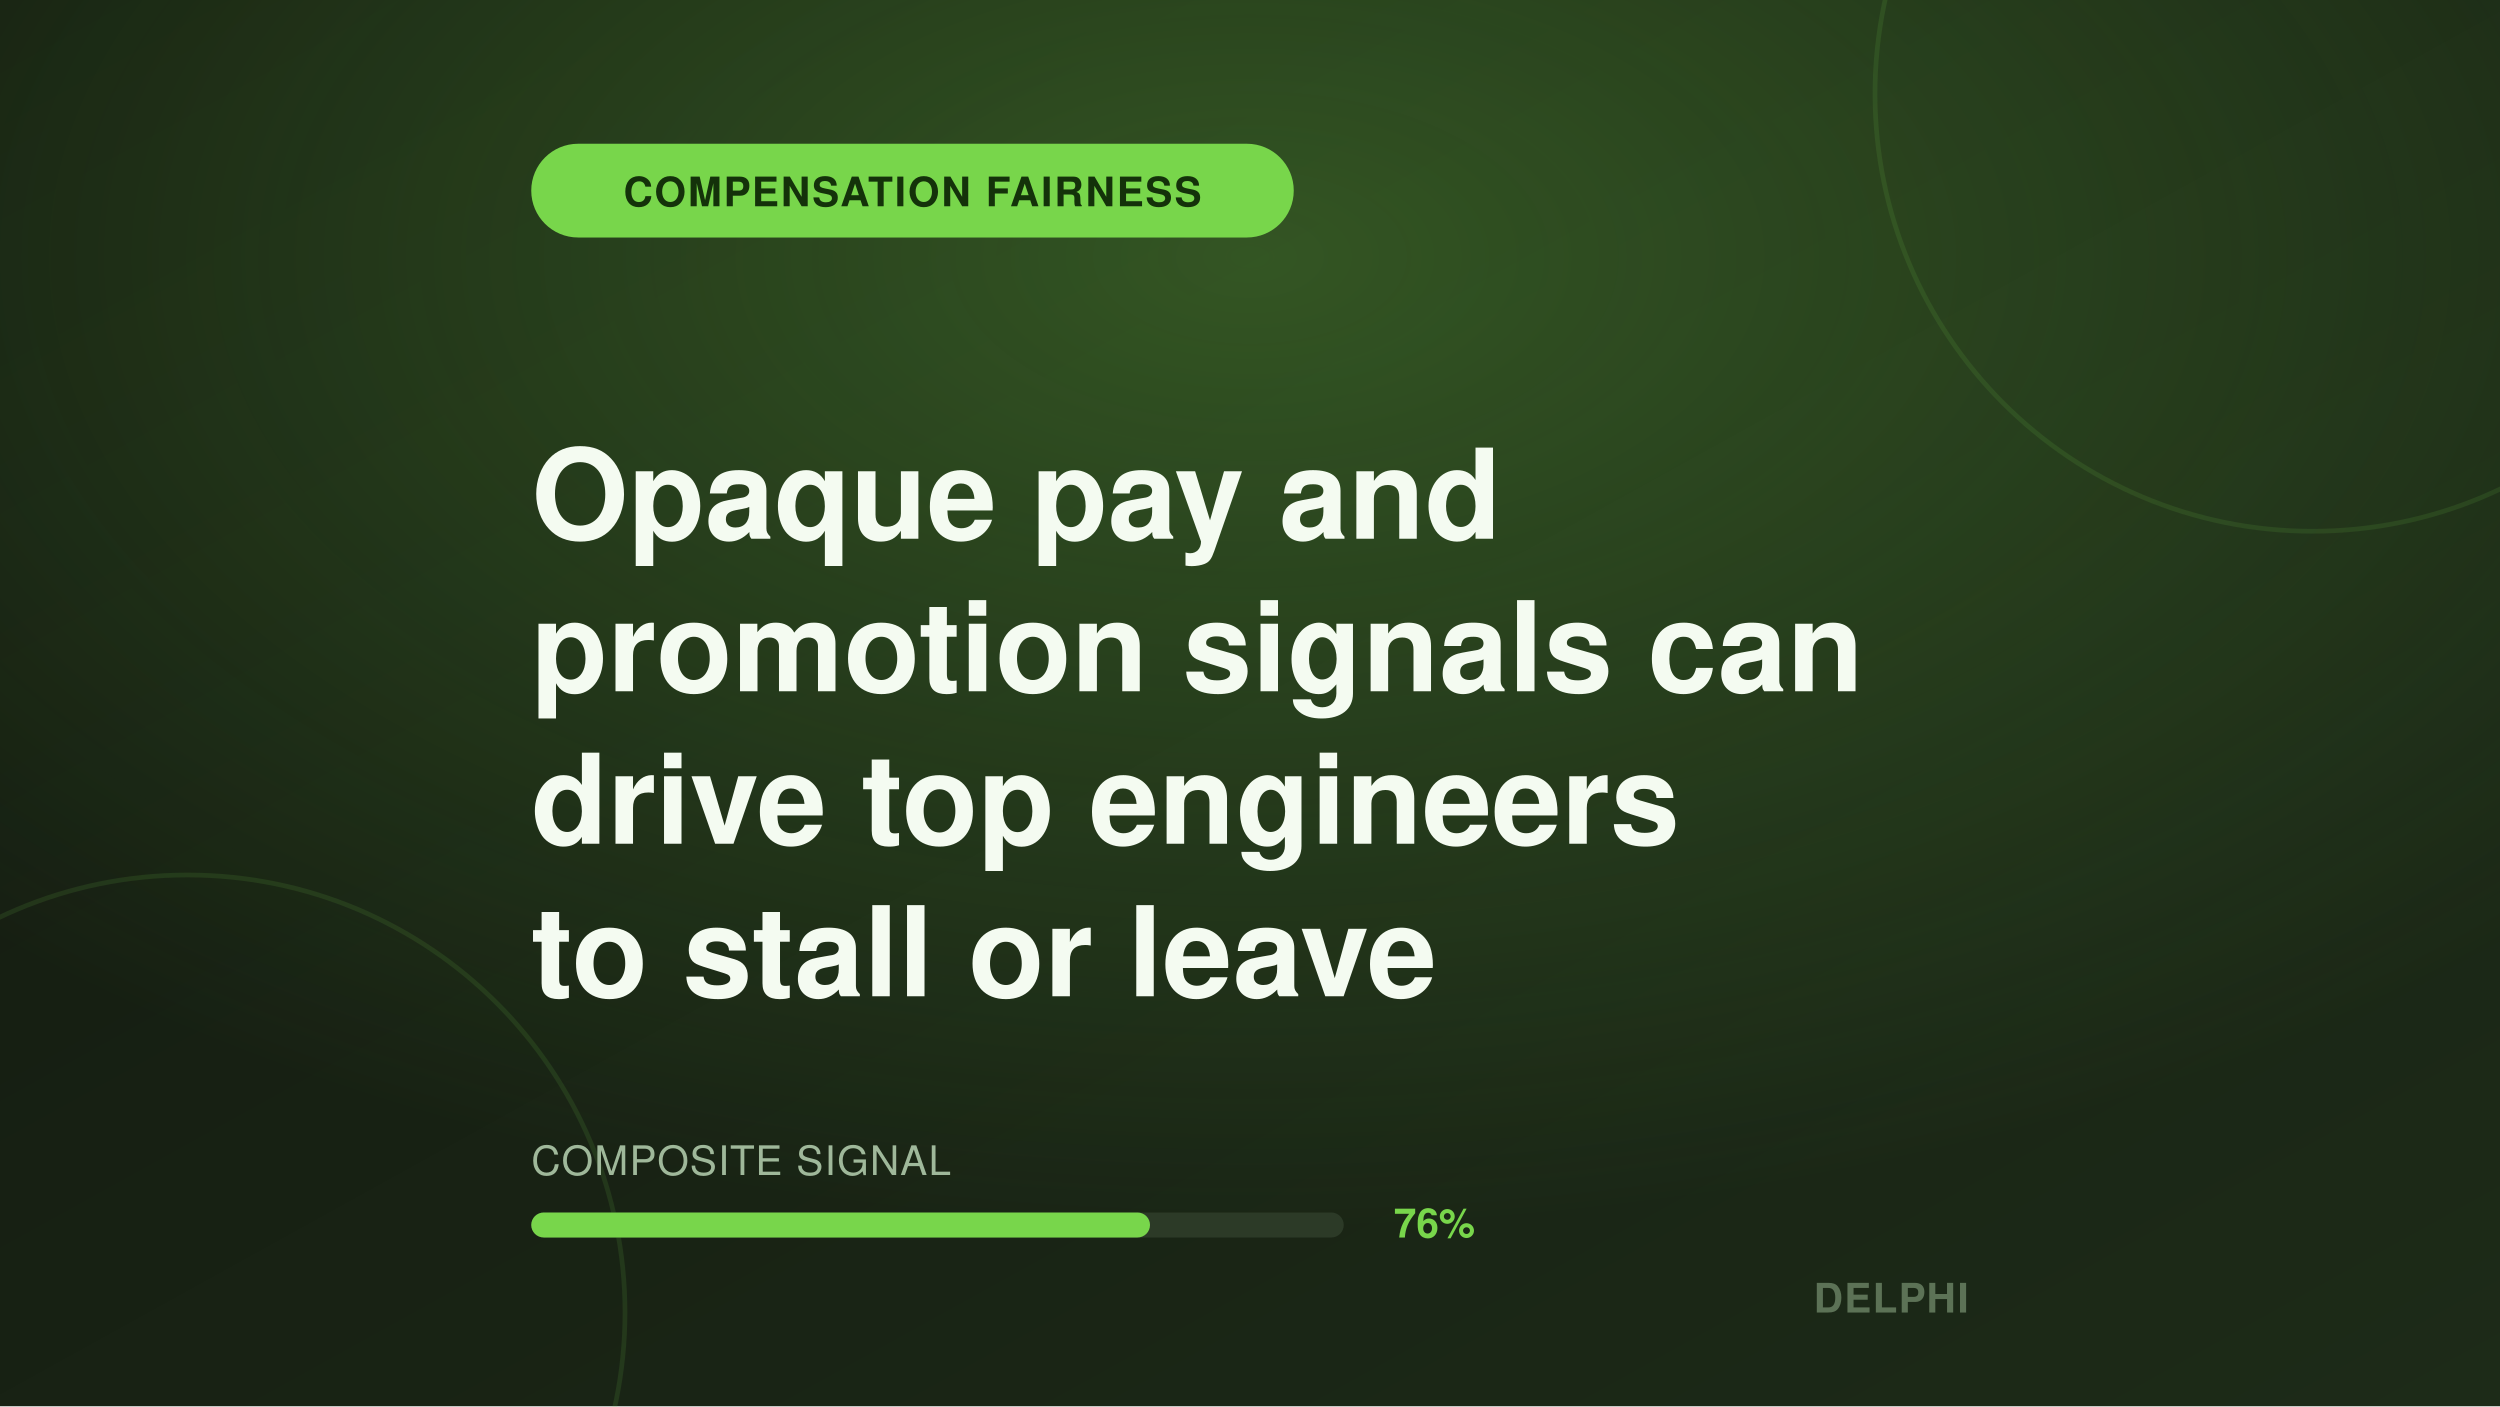
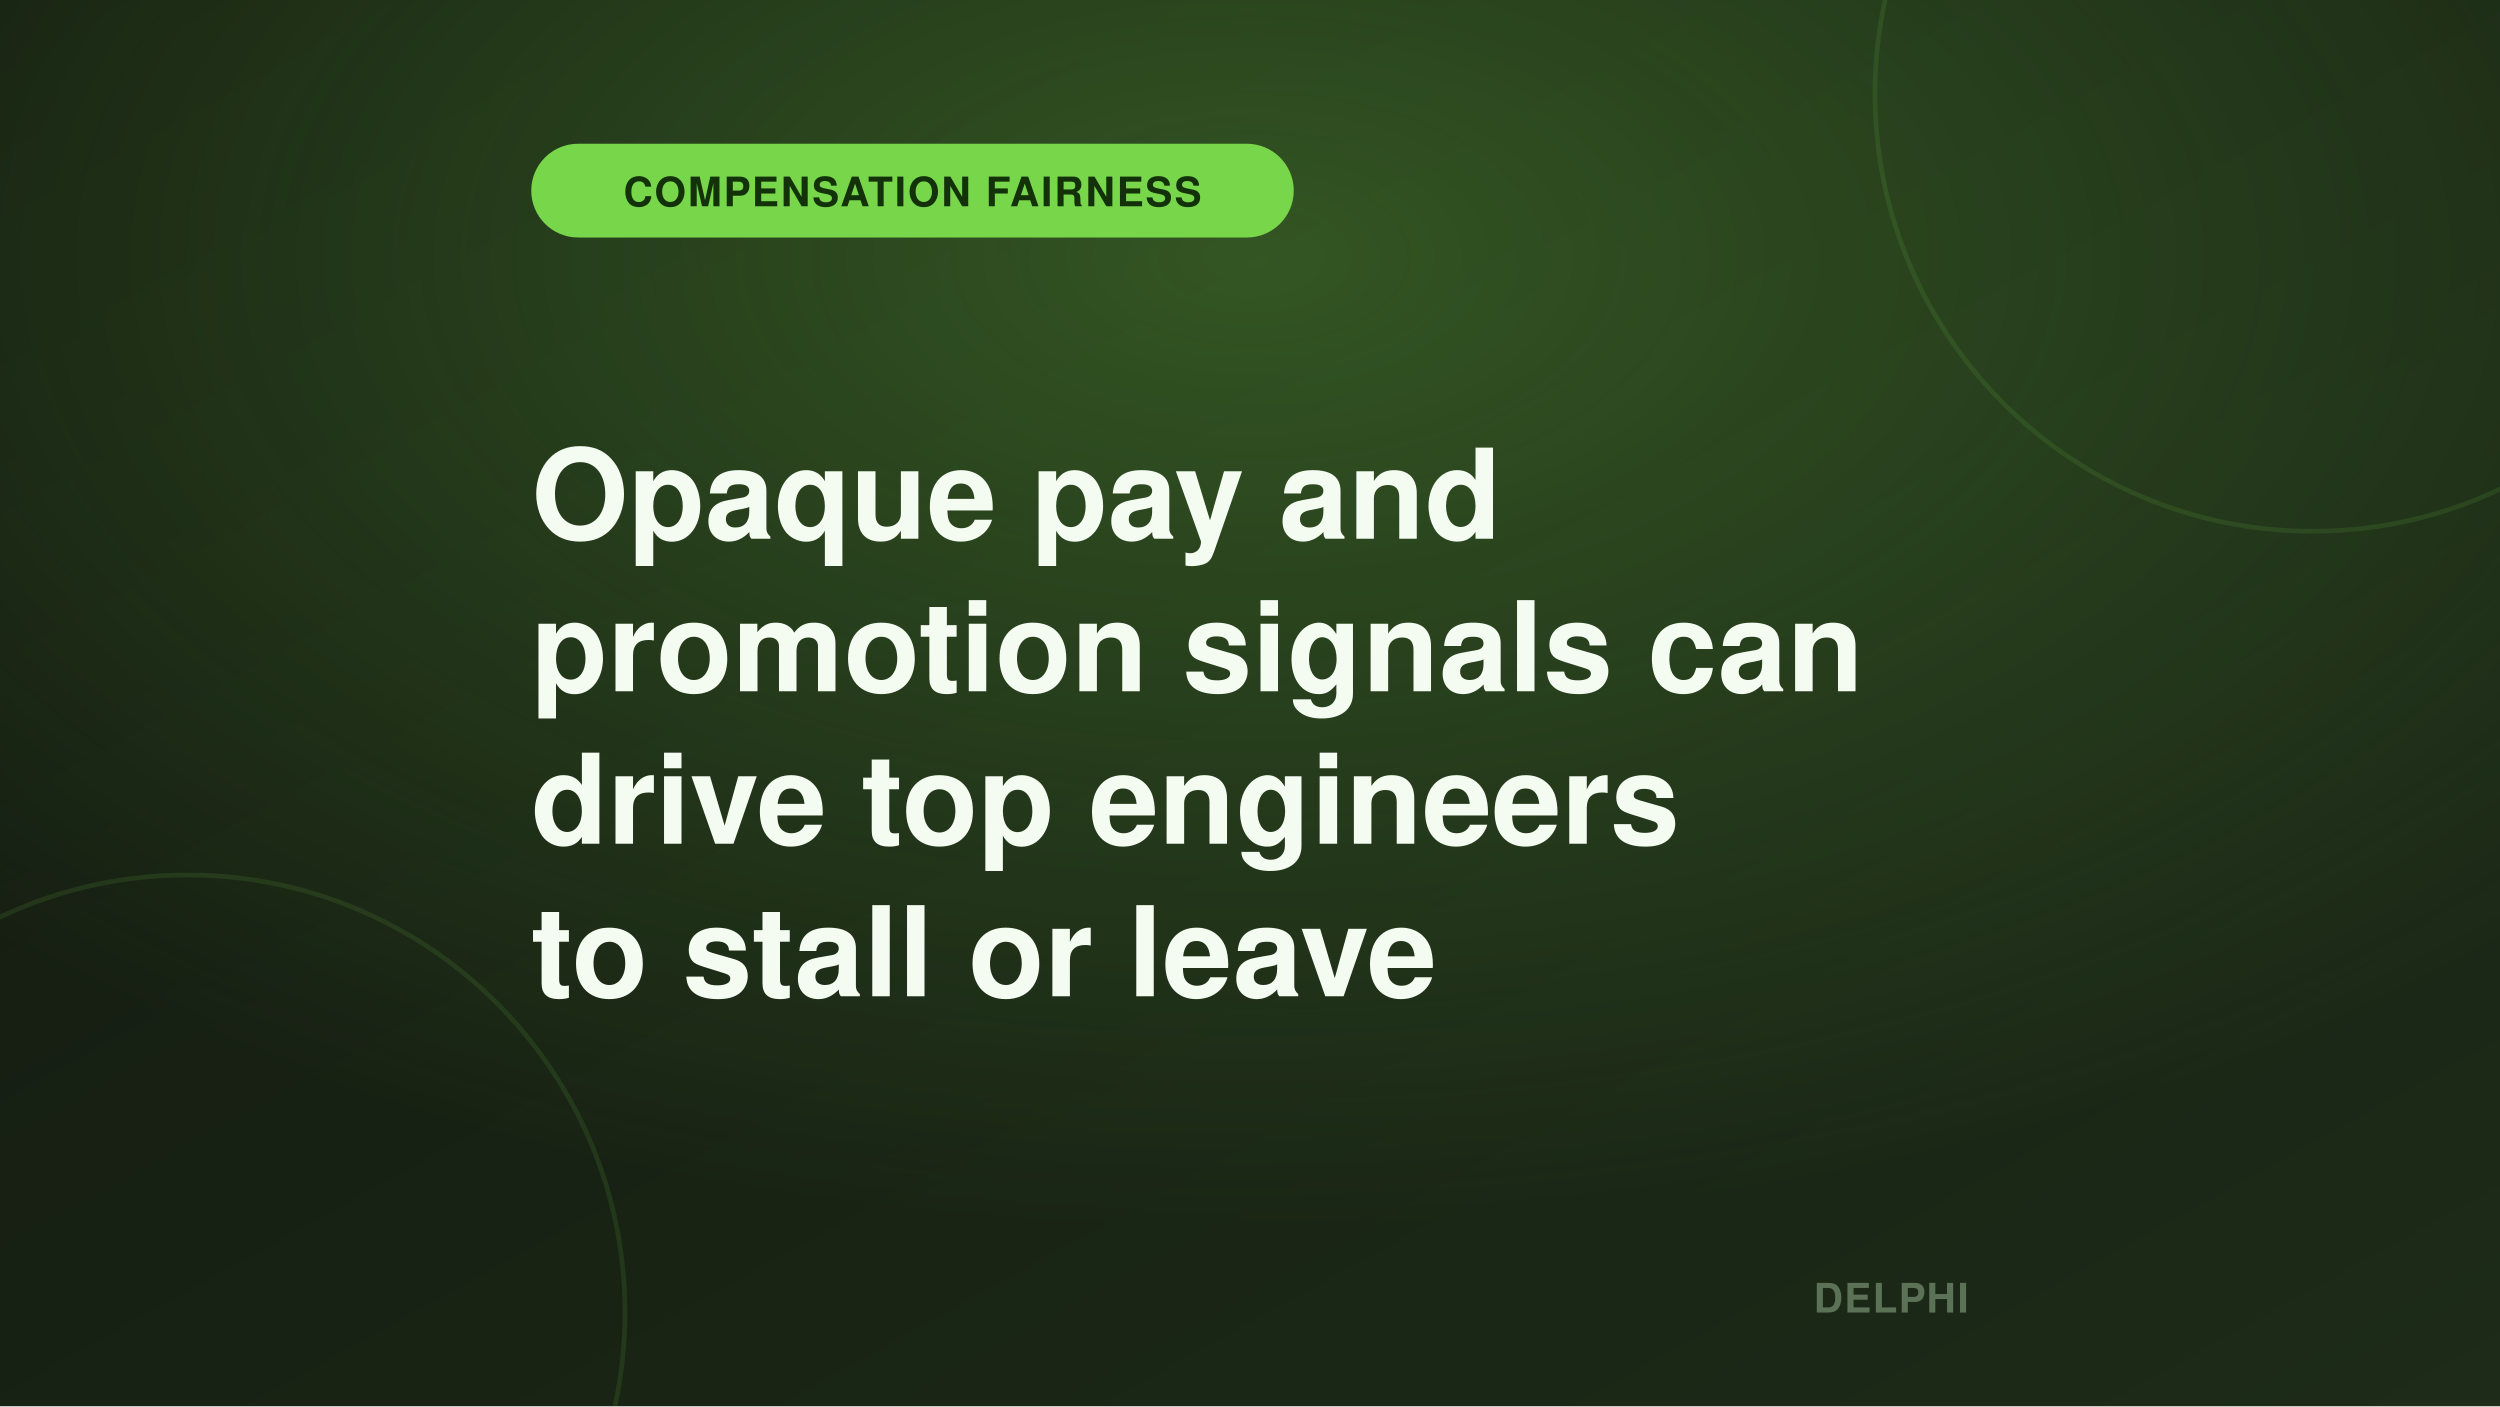
<svg xmlns="http://www.w3.org/2000/svg" width="800" height="450" viewBox="0 0 800 450">
  <defs>
    <linearGradient id="bg" x1="0" y1="0" x2="1" y2="1">
      <stop offset="0%" stop-color="#12180f" />
      <stop offset="100%" stop-color="#1d2b18" />
    </linearGradient>
    <radialGradient id="glow" cx="50%" cy="18%" r="70%">
      <stop offset="0%" stop-color="#78d64b" stop-opacity="0.3" />
      <stop offset="100%" stop-color="#78d64b" stop-opacity="0" />
    </radialGradient>
  </defs>
  <rect width="800" height="450" fill="url(#bg)" />
  <rect width="800" height="450" fill="url(#glow)" />
  <circle cx="60" cy="420" r="140" fill="none" stroke="#78d64b" stroke-opacity="0.12" stroke-width="1.5" />
  <circle cx="740" cy="30" r="140" fill="none" stroke="#78d64b" stroke-opacity="0.12" stroke-width="1.5" />
  <rect x="170" y="46" width="244" height="30" rx="15" fill="#78d64b" />
  <text x="292.0" y="66" text-anchor="middle" font-family="Segoe UI, Helvetica, Arial, sans-serif" font-size="13" font-weight="700" letter-spacing="0.6" fill="#14320a">COMPENSATION FAIRNESS</text>
  <text font-family="Segoe UI, Helvetica, Arial, sans-serif" font-size="40" font-weight="700" fill="#f4fbf1">
    <tspan x="170" y="172.4">Opaque pay and</tspan>
    <tspan x="170" y="221.2">promotion signals can</tspan>
    <tspan x="170" y="270.0">drive top engineers</tspan>
    <tspan x="170" y="318.8">to stall or leave</tspan>
  </text>
-   <text x="170" y="376" font-family="Segoe UI, Helvetica, Arial, sans-serif" font-size="13" letter-spacing="0.4" fill="#9fb89a">COMPOSITE SIGNAL</text>
-   <rect x="170" y="388" width="260" height="8" rx="4" fill="#2c3a27" />
-   <rect x="170" y="388" width="198" height="8" rx="4" fill="#78d64b" />
-   <text x="446" y="396" font-family="Segoe UI, Helvetica, Arial, sans-serif" font-size="13" font-weight="700" fill="#78d64b">76%</text>
  <text x="630" y="420" text-anchor="end" font-family="Segoe UI, Helvetica, Arial, sans-serif" font-size="13" font-weight="700" letter-spacing="0.4" fill="#5c7256">DELPHI</text>
</svg>
